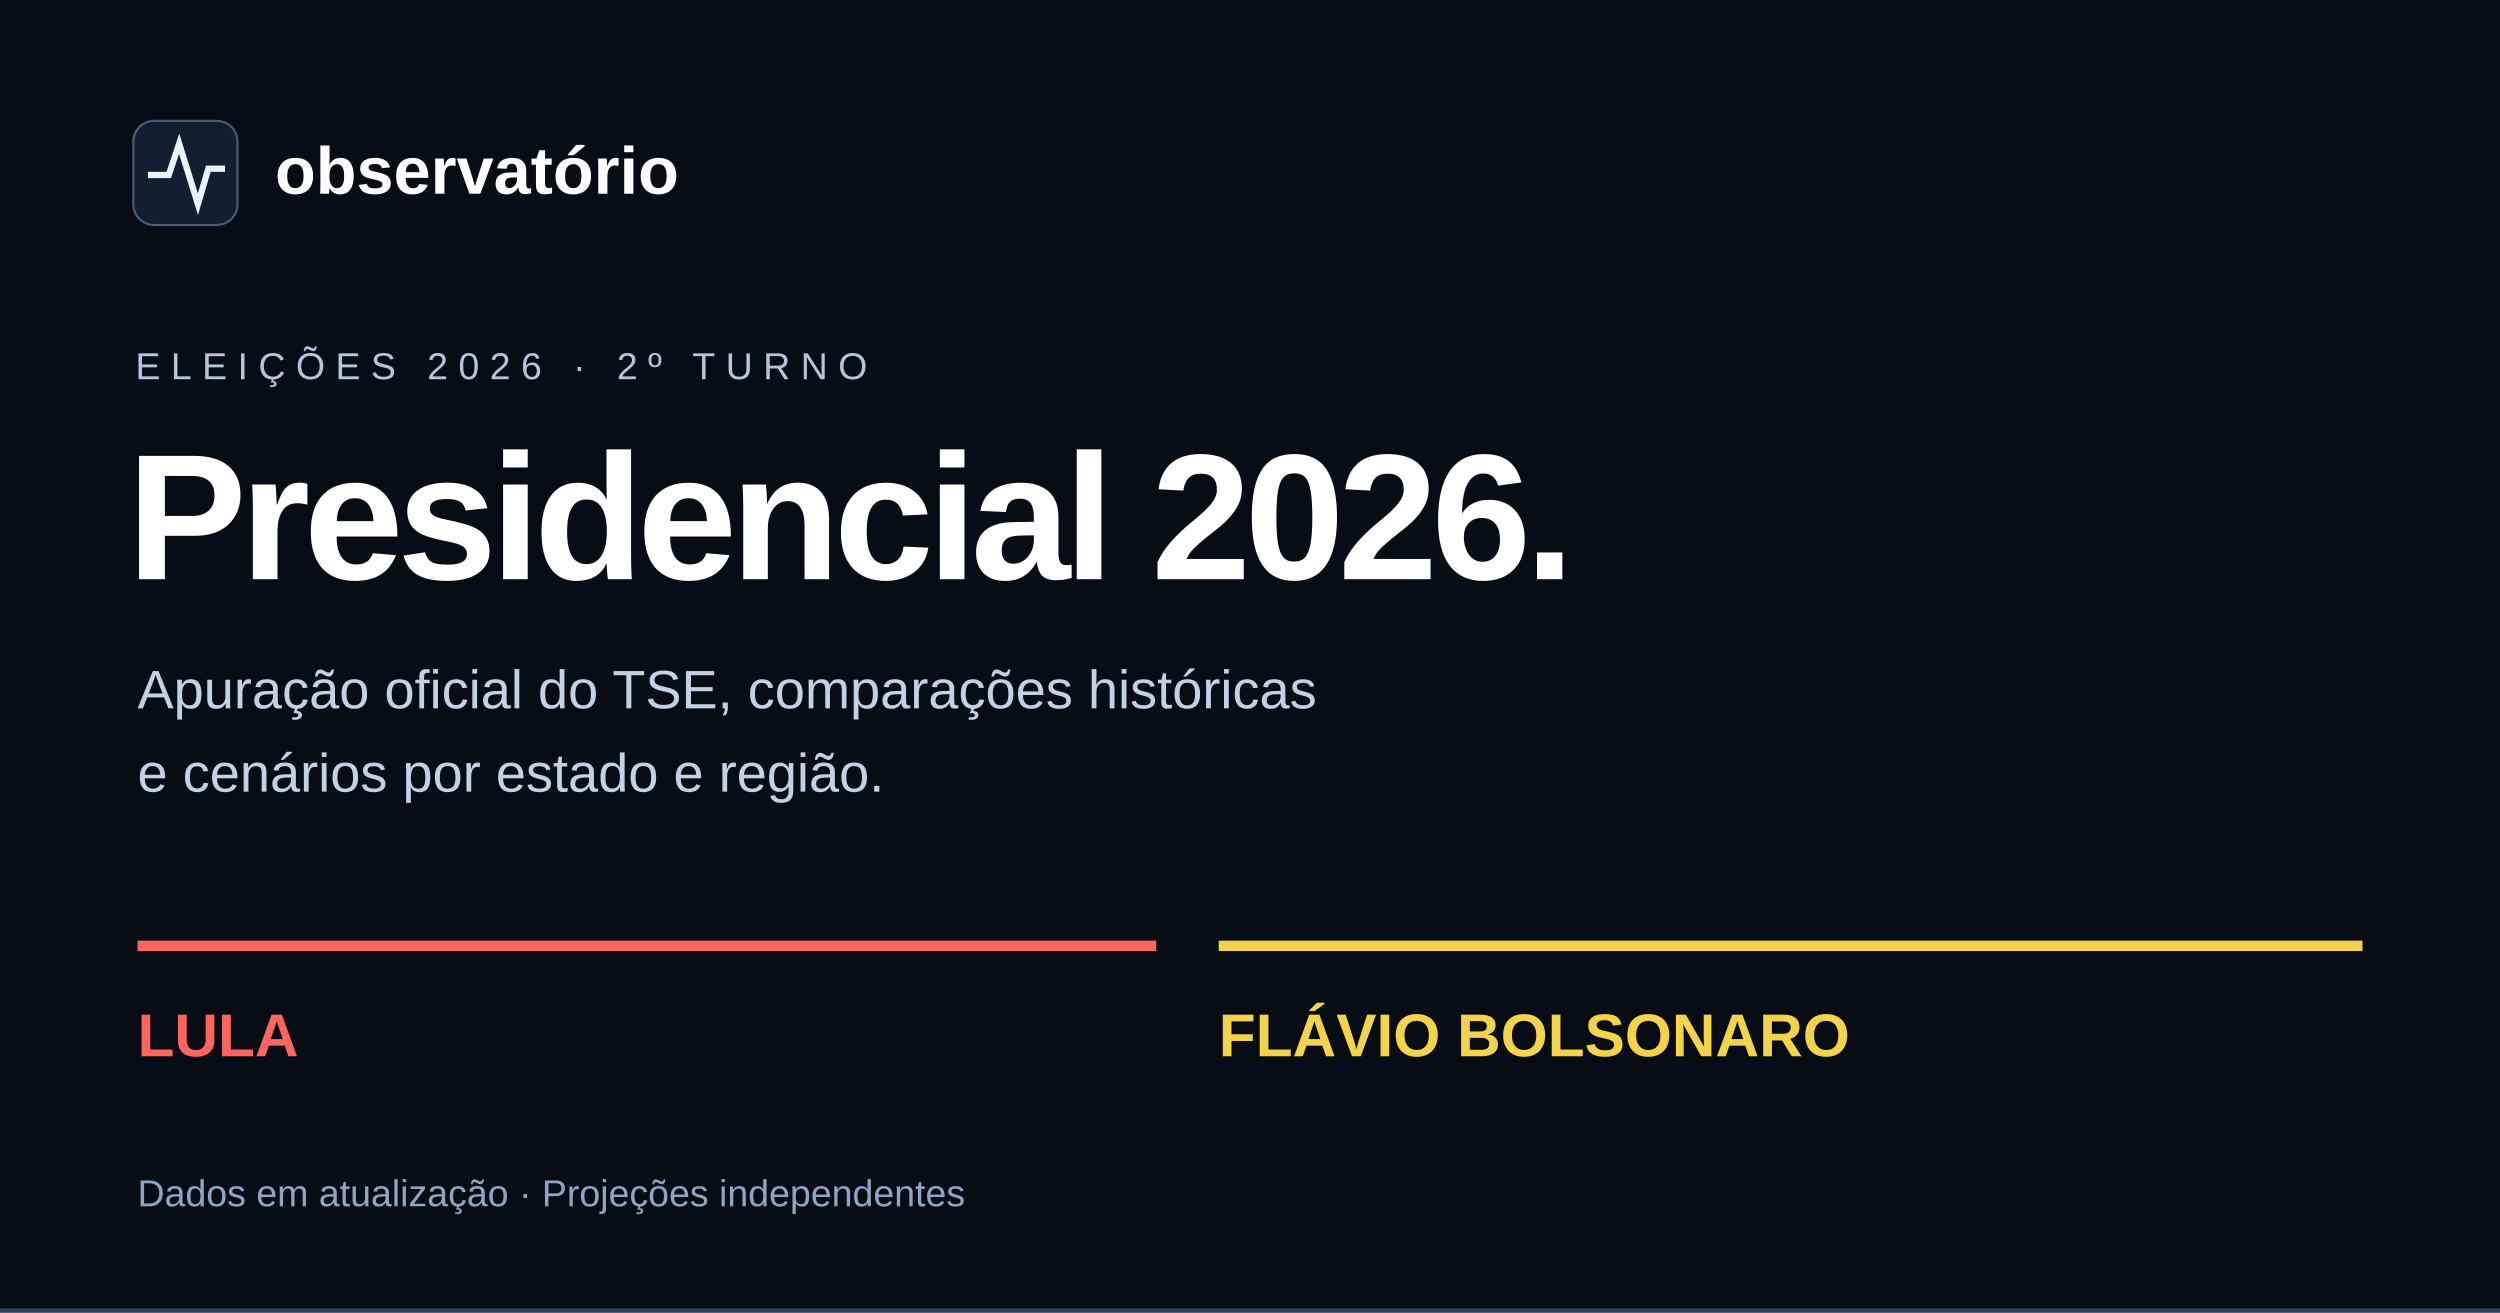
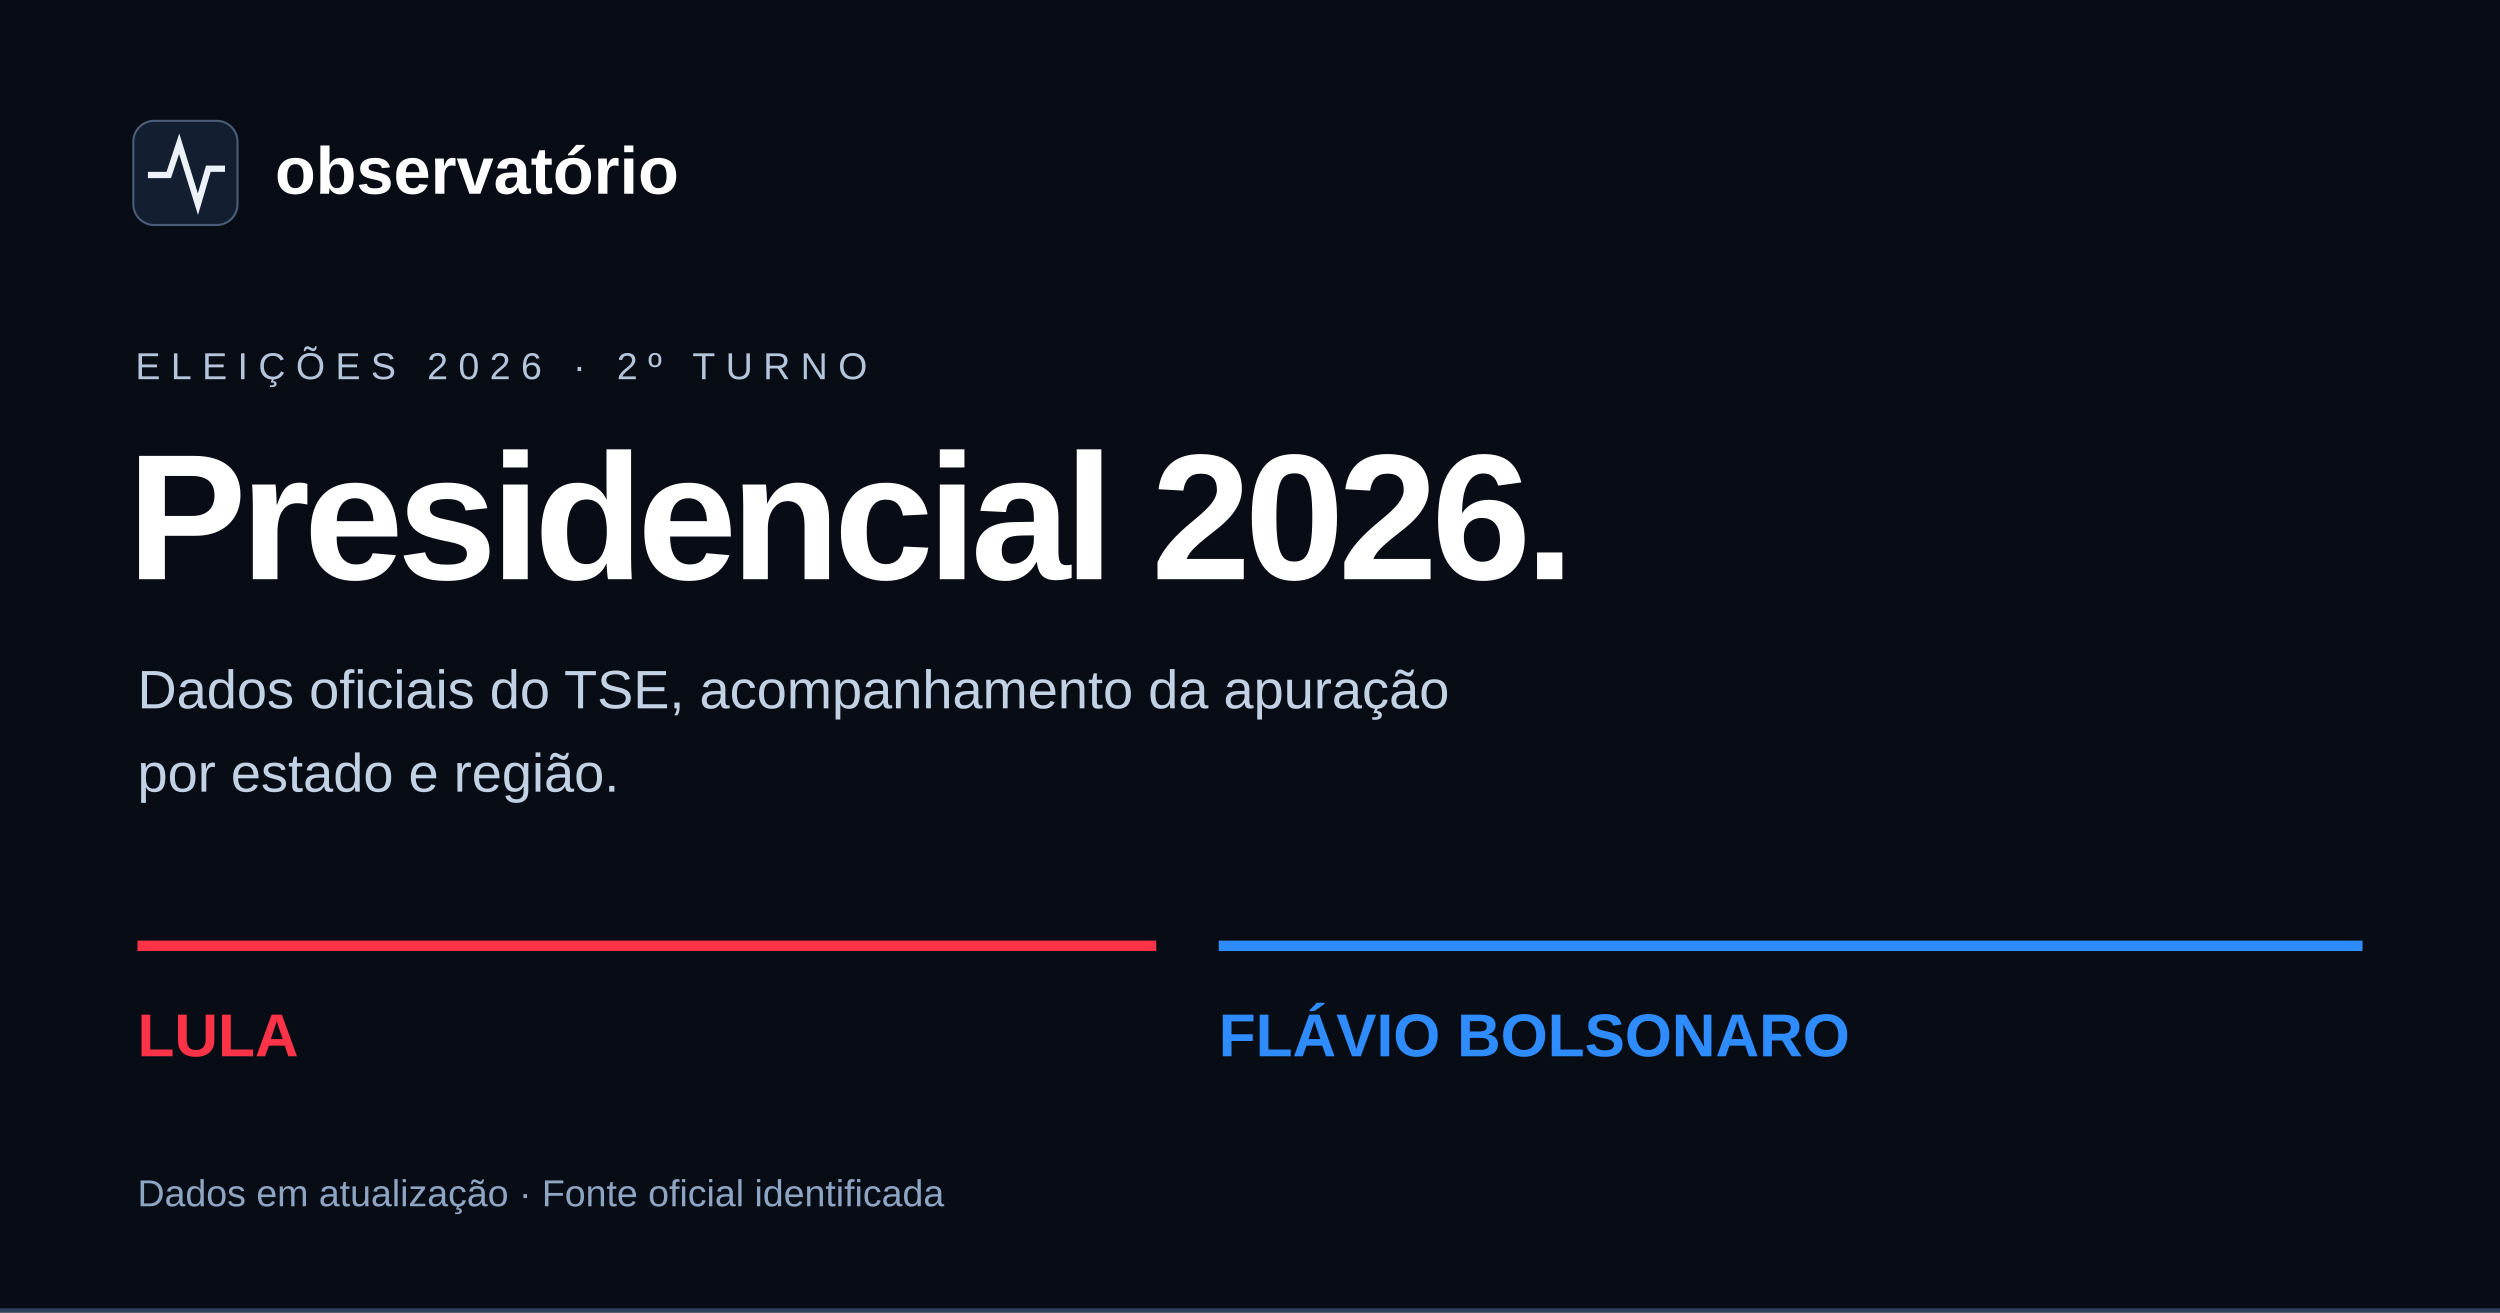
<svg xmlns="http://www.w3.org/2000/svg" width="1200" height="630" viewBox="0 0 1200 630">
  <rect width="1200" height="630" fill="#080d15" />
  <path d="M0 629H1200" stroke="#30415d" stroke-width="2" />
  <rect x="64" y="58" width="50" height="50" rx="10" fill="#131f30" stroke="#4b5d78" />
  <path d="M71 84h10l5-15 9 29 5-17h8" fill="none" stroke="#edf1f8" stroke-width="3" />
  <text x="132" y="93" fill="#fff" font-family="Arial,sans-serif" font-size="32" font-weight="700">observatório</text>
  <text x="65" y="182" fill="#b5c5dc" font-family="Arial,sans-serif" font-size="18" letter-spacing="5">ELEIÇÕES 2026 · 2º TURNO</text>
  <text x="61" y="278" fill="#fff" font-family="Arial,sans-serif" font-size="86" font-weight="700" letter-spacing="-3">Presidencial 2026.</text>
-   <text x="66" y="340" fill="#c3d1e5" font-family="Arial,sans-serif" font-size="26">Apuração oficial do TSE, comparações históricas</text>
-   <text x="66" y="380" fill="#c3d1e5" font-family="Arial,sans-serif" font-size="26">e cenários por estado e região.</text>
-   <line x1="66" x2="555" y1="454" y2="454" stroke="#ff655f" stroke-width="5" />
-   <line x1="585" x2="1134" y1="454" y2="454" stroke="#f3d34a" stroke-width="5" />
-   <text x="66" y="507" fill="#ff655f" font-family="Arial,sans-serif" font-size="29" font-weight="700">LULA</text>
-   <text x="585" y="507" fill="#f3d34a" font-family="Arial,sans-serif" font-size="29" font-weight="700">FLÁVIO BOLSONARO</text>
-   <text x="66" y="579" fill="#8fa5c4" font-family="Arial,sans-serif" font-size="18">Dados em atualização · Projeções independentes</text>
+   <text x="66" y="340" fill="#c3d1e5" font-family="Arial,sans-serif" font-size="26">Dados oficiais do TSE, acompanhamento da apuração</text>
+   <text x="66" y="380" fill="#c3d1e5" font-family="Arial,sans-serif" font-size="26">por estado e região.</text>
+   <line x1="66" x2="555" y1="454" y2="454" stroke="#ff3347" stroke-width="5" />
+   <line x1="585" x2="1134" y1="454" y2="454" stroke="#2f8cff" stroke-width="5" />
+   <text x="66" y="507" fill="#ff3347" font-family="Arial,sans-serif" font-size="29" font-weight="700">LULA</text>
+   <text x="585" y="507" fill="#2f8cff" font-family="Arial,sans-serif" font-size="29" font-weight="700">FLÁVIO BOLSONARO</text>
+   <text x="66" y="579" fill="#8fa5c4" font-family="Arial,sans-serif" font-size="18">Dados em atualização · Fonte oficial identificada</text>
</svg>
